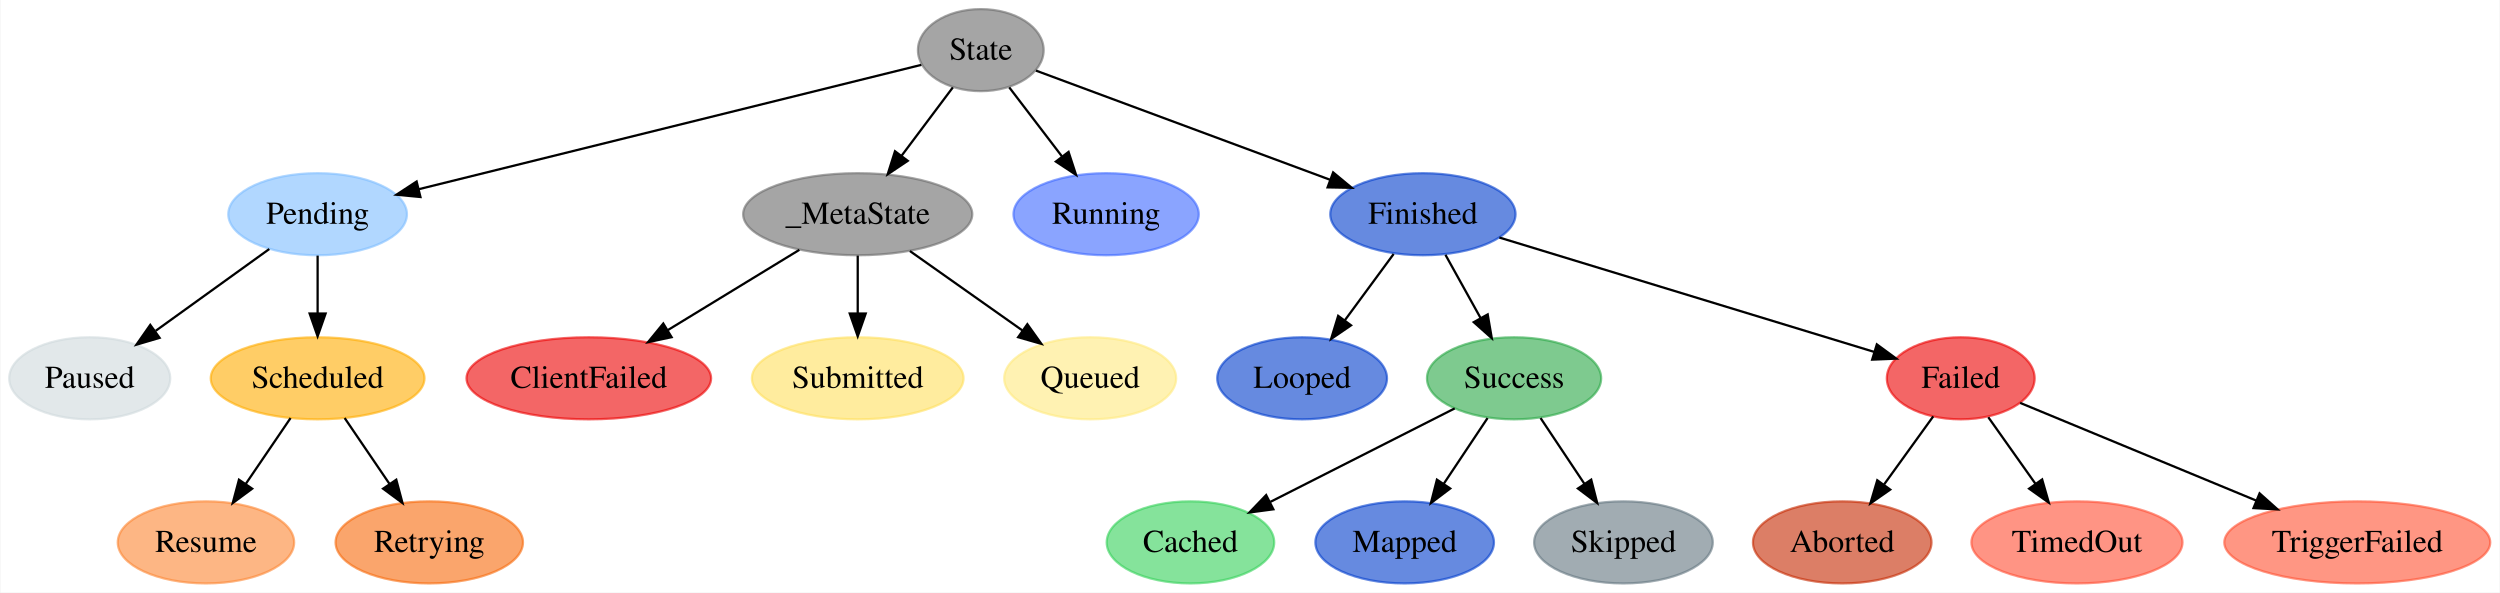
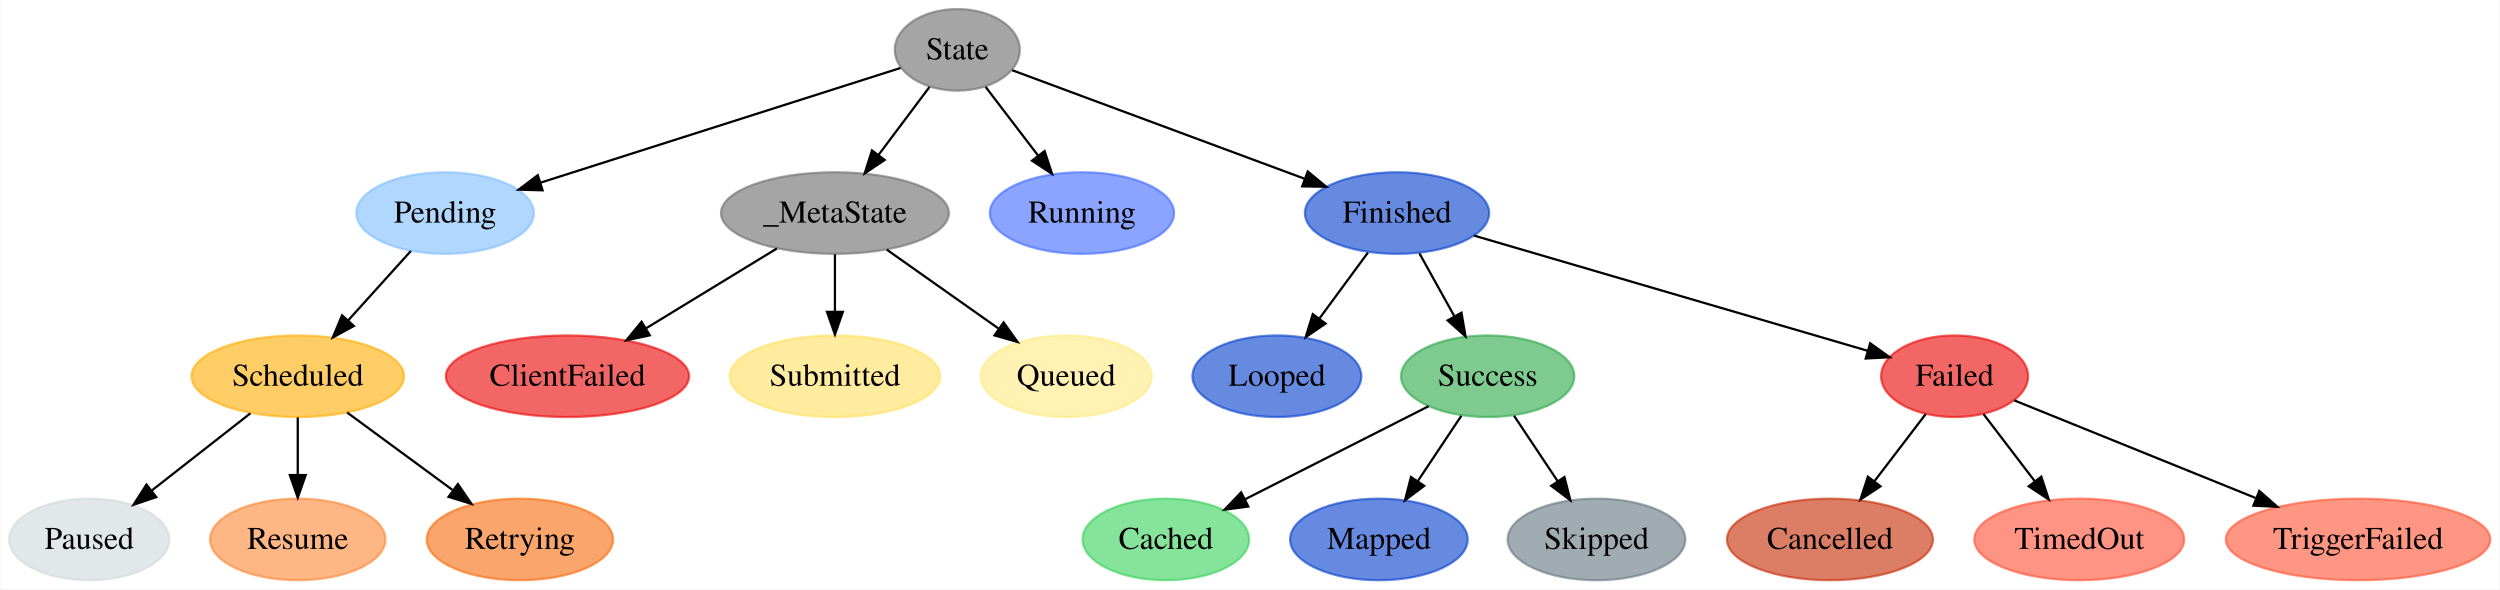
- <svg xmlns="http://www.w3.org/2000/svg" width="1097pt" height="260pt" viewBox="0.00 0.00 1096.58 260.00">
+ <svg xmlns="http://www.w3.org/2000/svg" width="1103pt" height="260pt" viewBox="0.00 0.00 1102.58 260.00">
  <g id="graph0" class="graph" transform="scale(1 1) rotate(0) translate(4 256)">
-     <polygon fill="#ffffff" stroke="transparent" points="-4,4 -4,-256 1092.582,-256 1092.582,4 -4,4" />
+     <polygon fill="#ffffff" stroke="transparent" points="-4,4 -4,-256 1098.582,-256 1098.582,4 -4,4" />
    <g id="node1" class="node">
-       <ellipse fill="#696969" fill-opacity="0.6" stroke="#696969" stroke-opacity="0.6" cx="426.16" cy="-234" rx="27.58" ry="18" />
-       <text text-anchor="middle" x="426.16" y="-229.8" font-family="Times,serif" font-size="14.00" fill="#000000">State</text>
+       <ellipse fill="#696969" fill-opacity="0.6" stroke="#696969" stroke-opacity="0.6" cx="418.16" cy="-234" rx="27.58" ry="18" />
+       <text text-anchor="middle" x="418.16" y="-229.8" font-family="Times,serif" font-size="14.00" fill="#000000">State</text>
    </g>
    <g id="node2" class="node">
-       <ellipse fill="#7ebdff" fill-opacity="0.6" stroke="#7ebdff" stroke-opacity="0.6" cx="135.16" cy="-162" rx="39.189" ry="18" />
-       <text text-anchor="middle" x="135.16" y="-157.8" font-family="Times,serif" font-size="14.00" fill="#000000">Pending</text>
+       <ellipse fill="#7ebdff" fill-opacity="0.6" stroke="#7ebdff" stroke-opacity="0.6" cx="192.16" cy="-162" rx="39.189" ry="18" />
+       <text text-anchor="middle" x="192.16" y="-157.8" font-family="Times,serif" font-size="14.00" fill="#000000">Pending</text>
    </g>
    <g id="edge1" class="edge">
-       <path fill="none" stroke="#000000" d="M400.08,-227.547C350.26,-215.221 241.054,-188.201 179.543,-172.981" />
-       <polygon fill="#000000" stroke="#000000" points="180.28,-169.558 169.732,-170.554 178.599,-176.353 180.28,-169.558" />
+       <path fill="none" stroke="#000000" d="M393.111,-226.02C354.78,-213.808 281.115,-190.34 234.417,-175.462" />
+       <polygon fill="#000000" stroke="#000000" points="235.188,-172.035 224.597,-172.334 233.063,-178.704 235.188,-172.035" />
    </g>
    <g id="node7" class="node">
-       <ellipse fill="#696969" fill-opacity="0.6" stroke="#696969" stroke-opacity="0.6" cx="372.16" cy="-162" rx="50.264" ry="18" />
-       <text text-anchor="middle" x="372.16" y="-157.8" font-family="Times,serif" font-size="14.00" fill="#000000">_MetaState</text>
+       <ellipse fill="#696969" fill-opacity="0.6" stroke="#696969" stroke-opacity="0.6" cx="364.16" cy="-162" rx="50.264" ry="18" />
+       <text text-anchor="middle" x="364.16" y="-157.8" font-family="Times,serif" font-size="14.00" fill="#000000">_MetaState</text>
    </g>
    <g id="edge6" class="edge">
-       <path fill="none" stroke="#000000" d="M413.907,-217.662C407.246,-208.781 398.857,-197.596 391.35,-187.586" />
-       <polygon fill="#000000" stroke="#000000" points="394.109,-185.431 385.309,-179.531 388.509,-189.631 394.109,-185.431" />
+       <path fill="none" stroke="#000000" d="M405.907,-217.662C399.246,-208.781 390.857,-197.596 383.35,-187.586" />
+       <polygon fill="#000000" stroke="#000000" points="386.109,-185.431 377.309,-179.531 380.509,-189.631 386.109,-185.431" />
    </g>
    <g id="node11" class="node">
-       <ellipse fill="#3d67ff" fill-opacity="0.6" stroke="#3d67ff" stroke-opacity="0.6" cx="481.16" cy="-162" rx="40.642" ry="18" />
-       <text text-anchor="middle" x="481.16" y="-157.8" font-family="Times,serif" font-size="14.00" fill="#000000">Running</text>
+       <ellipse fill="#3d67ff" fill-opacity="0.6" stroke="#3d67ff" stroke-opacity="0.6" cx="473.16" cy="-162" rx="40.642" ry="18" />
+       <text text-anchor="middle" x="473.16" y="-157.8" font-family="Times,serif" font-size="14.00" fill="#000000">Running</text>
    </g>
    <g id="edge10" class="edge">
-       <path fill="none" stroke="#000000" d="M438.641,-217.662C445.475,-208.716 454.094,-197.433 461.783,-187.367" />
-       <polygon fill="#000000" stroke="#000000" points="464.673,-189.349 467.962,-179.277 459.111,-185.099 464.673,-189.349" />
+       <path fill="none" stroke="#000000" d="M430.641,-217.662C437.475,-208.716 446.094,-197.433 453.783,-187.367" />
+       <polygon fill="#000000" stroke="#000000" points="456.673,-189.349 459.962,-179.277 451.111,-185.099 456.673,-189.349" />
    </g>
    <g id="node12" class="node">
-       <ellipse fill="#003ccb" fill-opacity="0.6" stroke="#003ccb" stroke-opacity="0.6" cx="620.16" cy="-162" rx="40.642" ry="18" />
-       <text text-anchor="middle" x="620.16" y="-157.8" font-family="Times,serif" font-size="14.00" fill="#000000">Finished</text>
+       <ellipse fill="#003ccb" fill-opacity="0.6" stroke="#003ccb" stroke-opacity="0.6" cx="612.16" cy="-162" rx="40.642" ry="18" />
+       <text text-anchor="middle" x="612.16" y="-157.8" font-family="Times,serif" font-size="14.00" fill="#000000">Finished</text>
    </g>
    <g id="edge11" class="edge">
-       <path fill="none" stroke="#000000" d="M450.338,-225.027C482.643,-213.037 540.343,-191.623 579.422,-177.119" />
-       <polygon fill="#000000" stroke="#000000" points="580.772,-180.352 588.929,-173.591 578.337,-173.789 580.772,-180.352" />
+       <path fill="none" stroke="#000000" d="M442.338,-225.027C474.643,-213.037 532.343,-191.623 571.422,-177.119" />
+       <polygon fill="#000000" stroke="#000000" points="572.772,-180.352 580.929,-173.591 570.337,-173.789 572.772,-180.352" />
    </g>
    <g id="node3" class="node">
-       <ellipse fill="#cfd8dc" fill-opacity="0.6" stroke="#cfd8dc" stroke-opacity="0.6" cx="35.16" cy="-90" rx="35.322" ry="18" />
-       <text text-anchor="middle" x="35.16" y="-85.8" font-family="Times,serif" font-size="14.00" fill="#000000">Paused</text>
+       <ellipse fill="#ffab00" fill-opacity="0.6" stroke="#ffab00" stroke-opacity="0.6" cx="127.16" cy="-90" rx="46.889" ry="18" />
+       <text text-anchor="middle" x="127.16" y="-85.8" font-family="Times,serif" font-size="14.00" fill="#000000">Scheduled</text>
    </g>
    <g id="edge2" class="edge">
-       <path fill="none" stroke="#000000" d="M113.953,-146.731C99.441,-136.282 80.02,-122.299 64.09,-110.829" />
-       <polygon fill="#000000" stroke="#000000" points="65.814,-107.758 55.653,-104.755 61.724,-113.438 65.814,-107.758" />
+       <path fill="none" stroke="#000000" d="M177.085,-145.301C168.836,-136.164 158.462,-124.673 149.31,-114.535" />
+       <polygon fill="#000000" stroke="#000000" points="151.905,-112.186 142.606,-107.109 146.709,-116.877 151.905,-112.186" />
    </g>
    <g id="node4" class="node">
-       <ellipse fill="#ffab00" fill-opacity="0.6" stroke="#ffab00" stroke-opacity="0.6" cx="135.16" cy="-90" rx="46.889" ry="18" />
-       <text text-anchor="middle" x="135.16" y="-85.8" font-family="Times,serif" font-size="14.00" fill="#000000">Scheduled</text>
+       <ellipse fill="#cfd8dc" fill-opacity="0.6" stroke="#cfd8dc" stroke-opacity="0.6" cx="35.16" cy="-18" rx="35.322" ry="18" />
+       <text text-anchor="middle" x="35.16" y="-13.8" font-family="Times,serif" font-size="14.00" fill="#000000">Paused</text>
    </g>
    <g id="edge3" class="edge">
-       <path fill="none" stroke="#000000" d="M135.16,-143.831C135.16,-136.131 135.16,-126.974 135.16,-118.417" />
-       <polygon fill="#000000" stroke="#000000" points="138.661,-118.413 135.16,-108.413 131.661,-118.413 138.661,-118.413" />
+       <path fill="none" stroke="#000000" d="M106.284,-73.662C93.344,-63.535 76.576,-50.412 62.572,-39.453" />
+       <polygon fill="#000000" stroke="#000000" points="64.728,-36.696 54.696,-33.289 60.414,-42.208 64.728,-36.696" />
    </g>
    <g id="node5" class="node">
-       <ellipse fill="#fb8532" fill-opacity="0.6" stroke="#fb8532" stroke-opacity="0.6" cx="86.16" cy="-18" rx="38.696" ry="18" />
-       <text text-anchor="middle" x="86.16" y="-13.8" font-family="Times,serif" font-size="14.00" fill="#000000">Resume</text>
+       <ellipse fill="#fb8532" fill-opacity="0.6" stroke="#fb8532" stroke-opacity="0.6" cx="127.16" cy="-18" rx="38.696" ry="18" />
+       <text text-anchor="middle" x="127.16" y="-13.8" font-family="Times,serif" font-size="14.00" fill="#000000">Resume</text>
    </g>
    <g id="edge4" class="edge">
-       <path fill="none" stroke="#000000" d="M123.299,-72.571C117.4,-63.904 110.156,-53.259 103.637,-43.68" />
-       <polygon fill="#000000" stroke="#000000" points="106.433,-41.567 97.913,-35.269 100.645,-45.505 106.433,-41.567" />
+       <path fill="none" stroke="#000000" d="M127.16,-71.831C127.16,-64.131 127.16,-54.974 127.16,-46.417" />
+       <polygon fill="#000000" stroke="#000000" points="130.661,-46.413 127.16,-36.413 123.66,-46.413 130.661,-46.413" />
    </g>
    <g id="node6" class="node">
-       <ellipse fill="#f66a0a" fill-opacity="0.6" stroke="#f66a0a" stroke-opacity="0.6" cx="184.16" cy="-18" rx="41.109" ry="18" />
-       <text text-anchor="middle" x="184.16" y="-13.8" font-family="Times,serif" font-size="14.00" fill="#000000">Retrying</text>
+       <ellipse fill="#f66a0a" fill-opacity="0.6" stroke="#f66a0a" stroke-opacity="0.6" cx="225.16" cy="-18" rx="41.109" ry="18" />
+       <text text-anchor="middle" x="225.16" y="-13.8" font-family="Times,serif" font-size="14.00" fill="#000000">Retrying</text>
    </g>
    <g id="edge5" class="edge">
-       <path fill="none" stroke="#000000" d="M147.022,-72.571C152.92,-63.904 160.165,-53.259 166.684,-43.68" />
-       <polygon fill="#000000" stroke="#000000" points="169.675,-45.505 172.408,-35.269 163.888,-41.567 169.675,-45.505" />
+       <path fill="none" stroke="#000000" d="M148.91,-74.021C162.58,-63.977 180.399,-50.886 195.374,-39.884" />
+       <polygon fill="#000000" stroke="#000000" points="197.822,-42.428 203.809,-33.687 193.678,-36.787 197.822,-42.428" />
    </g>
    <g id="node8" class="node">
-       <ellipse fill="#eb0000" fill-opacity="0.6" stroke="#eb0000" stroke-opacity="0.6" cx="254.16" cy="-90" rx="53.656" ry="18" />
-       <text text-anchor="middle" x="254.16" y="-85.8" font-family="Times,serif" font-size="14.00" fill="#000000">ClientFailed</text>
+       <ellipse fill="#eb0000" fill-opacity="0.6" stroke="#eb0000" stroke-opacity="0.6" cx="246.16" cy="-90" rx="53.656" ry="18" />
+       <text text-anchor="middle" x="246.16" y="-85.8" font-family="Times,serif" font-size="14.00" fill="#000000">ClientFailed</text>
    </g>
    <g id="edge7" class="edge">
-       <path fill="none" stroke="#000000" d="M346.556,-146.377C329.663,-136.07 307.325,-122.439 288.844,-111.163" />
-       <polygon fill="#000000" stroke="#000000" points="290.482,-108.062 280.122,-105.841 286.836,-114.037 290.482,-108.062" />
+       <path fill="none" stroke="#000000" d="M338.556,-146.377C321.663,-136.07 299.325,-122.439 280.844,-111.163" />
+       <polygon fill="#000000" stroke="#000000" points="282.482,-108.062 272.122,-105.841 278.836,-114.037 282.482,-108.062" />
    </g>
    <g id="node9" class="node">
-       <ellipse fill="#ffdf5d" fill-opacity="0.6" stroke="#ffdf5d" stroke-opacity="0.6" cx="372.16" cy="-90" rx="46.43" ry="18" />
-       <text text-anchor="middle" x="372.16" y="-85.8" font-family="Times,serif" font-size="14.00" fill="#000000">Submitted</text>
+       <ellipse fill="#ffdf5d" fill-opacity="0.6" stroke="#ffdf5d" stroke-opacity="0.6" cx="364.16" cy="-90" rx="46.43" ry="18" />
+       <text text-anchor="middle" x="364.16" y="-85.8" font-family="Times,serif" font-size="14.00" fill="#000000">Submitted</text>
    </g>
    <g id="edge8" class="edge">
-       <path fill="none" stroke="#000000" d="M372.16,-143.831C372.16,-136.131 372.16,-126.974 372.16,-118.417" />
-       <polygon fill="#000000" stroke="#000000" points="375.661,-118.413 372.16,-108.413 368.661,-118.413 375.661,-118.413" />
+       <path fill="none" stroke="#000000" d="M364.16,-143.831C364.16,-136.131 364.16,-126.974 364.16,-118.417" />
+       <polygon fill="#000000" stroke="#000000" points="367.661,-118.413 364.16,-108.413 360.661,-118.413 367.661,-118.413" />
    </g>
    <g id="node10" class="node">
-       <ellipse fill="#ffea7f" fill-opacity="0.6" stroke="#ffea7f" stroke-opacity="0.6" cx="474.16" cy="-90" rx="37.718" ry="18" />
-       <text text-anchor="middle" x="474.16" y="-85.8" font-family="Times,serif" font-size="14.00" fill="#000000">Queued</text>
+       <ellipse fill="#ffea7f" fill-opacity="0.6" stroke="#ffea7f" stroke-opacity="0.6" cx="466.16" cy="-90" rx="37.718" ry="18" />
+       <text text-anchor="middle" x="466.16" y="-85.8" font-family="Times,serif" font-size="14.00" fill="#000000">Queued</text>
    </g>
    <g id="edge9" class="edge">
-       <path fill="none" stroke="#000000" d="M395.051,-145.842C409.622,-135.557 428.643,-122.13 444.383,-111.02" />
-       <polygon fill="#000000" stroke="#000000" points="446.589,-113.747 452.74,-105.12 442.552,-108.028 446.589,-113.747" />
+       <path fill="none" stroke="#000000" d="M387.051,-145.842C401.622,-135.557 420.643,-122.13 436.383,-111.02" />
+       <polygon fill="#000000" stroke="#000000" points="438.589,-113.747 444.74,-105.12 434.552,-108.028 438.589,-113.747" />
    </g>
    <g id="node13" class="node">
-       <ellipse fill="#003ccb" fill-opacity="0.6" stroke="#003ccb" stroke-opacity="0.6" cx="567.16" cy="-90" rx="37.242" ry="18" />
-       <text text-anchor="middle" x="567.16" y="-85.8" font-family="Times,serif" font-size="14.00" fill="#000000">Looped</text>
+       <ellipse fill="#003ccb" fill-opacity="0.6" stroke="#003ccb" stroke-opacity="0.6" cx="559.16" cy="-90" rx="37.242" ry="18" />
+       <text text-anchor="middle" x="559.16" y="-85.8" font-family="Times,serif" font-size="14.00" fill="#000000">Looped</text>
    </g>
    <g id="edge12" class="edge">
-       <path fill="none" stroke="#000000" d="M607.331,-144.571C600.886,-135.815 592.955,-125.042 585.848,-115.387" />
-       <polygon fill="#000000" stroke="#000000" points="588.619,-113.247 579.872,-107.269 582.982,-117.397 588.619,-113.247" />
+       <path fill="none" stroke="#000000" d="M599.331,-144.571C592.886,-135.815 584.955,-125.042 577.848,-115.387" />
+       <polygon fill="#000000" stroke="#000000" points="580.619,-113.247 571.872,-107.269 574.982,-117.397 580.619,-113.247" />
    </g>
    <g id="node14" class="node">
-       <ellipse fill="#28a745" fill-opacity="0.6" stroke="#28a745" stroke-opacity="0.6" cx="660.16" cy="-90" rx="38.211" ry="18" />
-       <text text-anchor="middle" x="660.16" y="-85.8" font-family="Times,serif" font-size="14.00" fill="#000000">Success</text>
+       <ellipse fill="#28a745" fill-opacity="0.6" stroke="#28a745" stroke-opacity="0.6" cx="652.16" cy="-90" rx="38.211" ry="18" />
+       <text text-anchor="middle" x="652.16" y="-85.8" font-family="Times,serif" font-size="14.00" fill="#000000">Success</text>
    </g>
    <g id="edge13" class="edge">
-       <path fill="none" stroke="#000000" d="M630.048,-144.202C634.698,-135.832 640.338,-125.68 645.474,-116.436" />
-       <polygon fill="#000000" stroke="#000000" points="648.59,-118.034 650.386,-107.593 642.471,-114.635 648.59,-118.034" />
+       <path fill="none" stroke="#000000" d="M622.048,-144.202C626.698,-135.832 632.338,-125.68 637.474,-116.436" />
+       <polygon fill="#000000" stroke="#000000" points="640.59,-118.034 642.386,-107.593 634.471,-114.635 640.59,-118.034" />
    </g>
    <g id="node18" class="node">
-       <ellipse fill="#eb0000" fill-opacity="0.6" stroke="#eb0000" stroke-opacity="0.6" cx="856.16" cy="-90" rx="32.424" ry="18" />
-       <text text-anchor="middle" x="856.16" y="-85.8" font-family="Times,serif" font-size="14.00" fill="#000000">Failed</text>
+       <ellipse fill="#eb0000" fill-opacity="0.6" stroke="#eb0000" stroke-opacity="0.6" cx="858.16" cy="-90" rx="32.424" ry="18" />
+       <text text-anchor="middle" x="858.16" y="-85.8" font-family="Times,serif" font-size="14.00" fill="#000000">Failed</text>
    </g>
    <g id="edge17" class="edge">
-       <path fill="none" stroke="#000000" d="M653.723,-151.761C697.142,-138.514 772.592,-115.495 818.1,-101.612" />
-       <polygon fill="#000000" stroke="#000000" points="819.342,-104.892 827.885,-98.626 817.299,-98.197 819.342,-104.892" />
+       <path fill="none" stroke="#000000" d="M646.107,-152.064C691.637,-138.739 772.253,-115.144 819.889,-101.201" />
+       <polygon fill="#000000" stroke="#000000" points="820.914,-104.548 829.529,-98.38 818.948,-97.83 820.914,-104.548" />
    </g>
    <g id="node15" class="node">
-       <ellipse fill="#34d058" fill-opacity="0.6" stroke="#34d058" stroke-opacity="0.6" cx="518.16" cy="-18" rx="36.749" ry="18" />
-       <text text-anchor="middle" x="518.16" y="-13.8" font-family="Times,serif" font-size="14.00" fill="#000000">Cached</text>
+       <ellipse fill="#34d058" fill-opacity="0.6" stroke="#34d058" stroke-opacity="0.6" cx="510.16" cy="-18" rx="36.749" ry="18" />
+       <text text-anchor="middle" x="510.16" y="-13.8" font-family="Times,serif" font-size="14.00" fill="#000000">Cached</text>
    </g>
    <g id="edge14" class="edge">
-       <path fill="none" stroke="#000000" d="M634.115,-76.794C611.396,-65.275 578.245,-48.465 553.202,-35.768" />
-       <polygon fill="#000000" stroke="#000000" points="554.542,-32.523 544.04,-31.122 551.376,-38.766 554.542,-32.523" />
+       <path fill="none" stroke="#000000" d="M626.115,-76.794C603.396,-65.275 570.245,-48.465 545.202,-35.768" />
+       <polygon fill="#000000" stroke="#000000" points="546.542,-32.523 536.04,-31.122 543.376,-38.766 546.542,-32.523" />
    </g>
    <g id="node16" class="node">
-       <ellipse fill="#003ccb" fill-opacity="0.6" stroke="#003ccb" stroke-opacity="0.6" cx="612.16" cy="-18" rx="39.171" ry="18" />
-       <text text-anchor="middle" x="612.16" y="-13.8" font-family="Times,serif" font-size="14.00" fill="#000000">Mapped</text>
+       <ellipse fill="#003ccb" fill-opacity="0.6" stroke="#003ccb" stroke-opacity="0.6" cx="604.16" cy="-18" rx="39.171" ry="18" />
+       <text text-anchor="middle" x="604.16" y="-13.8" font-family="Times,serif" font-size="14.00" fill="#000000">Mapped</text>
    </g>
    <g id="edge15" class="edge">
-       <path fill="none" stroke="#000000" d="M648.541,-72.571C642.763,-63.904 635.667,-53.259 629.28,-43.68" />
-       <polygon fill="#000000" stroke="#000000" points="632.132,-41.648 623.673,-35.269 626.308,-45.531 632.132,-41.648" />
+       <path fill="none" stroke="#000000" d="M640.541,-72.571C634.763,-63.904 627.667,-53.259 621.28,-43.68" />
+       <polygon fill="#000000" stroke="#000000" points="624.132,-41.648 615.673,-35.269 618.308,-45.531 624.132,-41.648" />
    </g>
    <g id="node17" class="node">
-       <ellipse fill="#62757f" fill-opacity="0.6" stroke="#62757f" stroke-opacity="0.6" cx="708.16" cy="-18" rx="39.189" ry="18" />
-       <text text-anchor="middle" x="708.16" y="-13.8" font-family="Times,serif" font-size="14.00" fill="#000000">Skipped</text>
+       <ellipse fill="#62757f" fill-opacity="0.6" stroke="#62757f" stroke-opacity="0.6" cx="700.16" cy="-18" rx="39.189" ry="18" />
+       <text text-anchor="middle" x="700.16" y="-13.8" font-family="Times,serif" font-size="14.00" fill="#000000">Skipped</text>
    </g>
    <g id="edge16" class="edge">
-       <path fill="none" stroke="#000000" d="M671.78,-72.571C677.558,-63.904 684.654,-53.259 691.041,-43.68" />
-       <polygon fill="#000000" stroke="#000000" points="694.013,-45.531 696.648,-35.269 688.189,-41.648 694.013,-45.531" />
+       <path fill="none" stroke="#000000" d="M663.78,-72.571C669.558,-63.904 676.654,-53.259 683.041,-43.68" />
+       <polygon fill="#000000" stroke="#000000" points="686.013,-45.531 688.648,-35.269 680.189,-41.648 686.013,-45.531" />
    </g>
    <g id="node19" class="node">
-       <ellipse fill="#c42800" fill-opacity="0.6" stroke="#c42800" stroke-opacity="0.6" cx="804.16" cy="-18" rx="39.171" ry="18" />
-       <text text-anchor="middle" x="804.16" y="-13.8" font-family="Times,serif" font-size="14.00" fill="#000000">Aborted</text>
+       <ellipse fill="#c42800" fill-opacity="0.6" stroke="#c42800" stroke-opacity="0.6" cx="803.16" cy="-18" rx="45.427" ry="18" />
+       <text text-anchor="middle" x="803.16" y="-13.8" font-family="Times,serif" font-size="14.00" fill="#000000">Cancelled</text>
    </g>
    <g id="edge18" class="edge">
-       <path fill="none" stroke="#000000" d="M844.1,-73.301C837.695,-64.433 829.688,-53.346 822.529,-43.433" />
-       <polygon fill="#000000" stroke="#000000" points="825.209,-41.166 816.517,-35.109 819.534,-45.265 825.209,-41.166" />
+       <path fill="none" stroke="#000000" d="M845.404,-73.301C838.661,-64.473 830.238,-53.447 822.692,-43.568" />
+       <polygon fill="#000000" stroke="#000000" points="825.467,-41.435 816.615,-35.613 819.904,-45.685 825.467,-41.435" />
    </g>
    <g id="node20" class="node">
-       <ellipse fill="#ff4e33" fill-opacity="0.6" stroke="#ff4e33" stroke-opacity="0.6" cx="907.16" cy="-18" rx="46.3" ry="18" />
-       <text text-anchor="middle" x="907.16" y="-13.8" font-family="Times,serif" font-size="14.00" fill="#000000">TimedOut</text>
+       <ellipse fill="#ff4e33" fill-opacity="0.6" stroke="#ff4e33" stroke-opacity="0.6" cx="913.16" cy="-18" rx="46.3" ry="18" />
+       <text text-anchor="middle" x="913.16" y="-13.8" font-family="Times,serif" font-size="14.00" fill="#000000">TimedOut</text>
    </g>
    <g id="edge19" class="edge">
-       <path fill="none" stroke="#000000" d="M868.247,-72.937C874.443,-64.189 882.118,-53.355 889.009,-43.626" />
-       <polygon fill="#000000" stroke="#000000" points="891.883,-45.624 894.807,-35.441 886.17,-41.578 891.883,-45.624" />
+       <path fill="none" stroke="#000000" d="M870.917,-73.301C877.66,-64.473 886.083,-53.447 893.629,-43.568" />
+       <polygon fill="#000000" stroke="#000000" points="896.417,-45.685 899.706,-35.613 890.854,-41.435 896.417,-45.685" />
    </g>
    <g id="node21" class="node">
-       <ellipse fill="#ff5131" fill-opacity="0.6" stroke="#ff5131" stroke-opacity="0.6" cx="1030.16" cy="-18" rx="58.344" ry="18" />
-       <text text-anchor="middle" x="1030.16" y="-13.8" font-family="Times,serif" font-size="14.00" fill="#000000">TriggerFailed</text>
+       <ellipse fill="#ff5131" fill-opacity="0.6" stroke="#ff5131" stroke-opacity="0.6" cx="1036.16" cy="-18" rx="58.344" ry="18" />
+       <text text-anchor="middle" x="1036.16" y="-13.8" font-family="Times,serif" font-size="14.00" fill="#000000">TriggerFailed</text>
    </g>
    <g id="edge20" class="edge">
-       <path fill="none" stroke="#000000" d="M882.21,-79.221C909.563,-67.902 953.07,-49.9 985.839,-36.34" />
-       <polygon fill="#000000" stroke="#000000" points="987.301,-39.523 995.203,-32.465 984.625,-33.055 987.301,-39.523" />
+       <path fill="none" stroke="#000000" d="M884.425,-79.376C912.415,-68.055 957.247,-49.92 990.937,-36.293" />
+       <polygon fill="#000000" stroke="#000000" points="992.603,-39.394 1000.561,-32.4 989.978,-32.905 992.603,-39.394" />
    </g>
  </g>
</svg>
